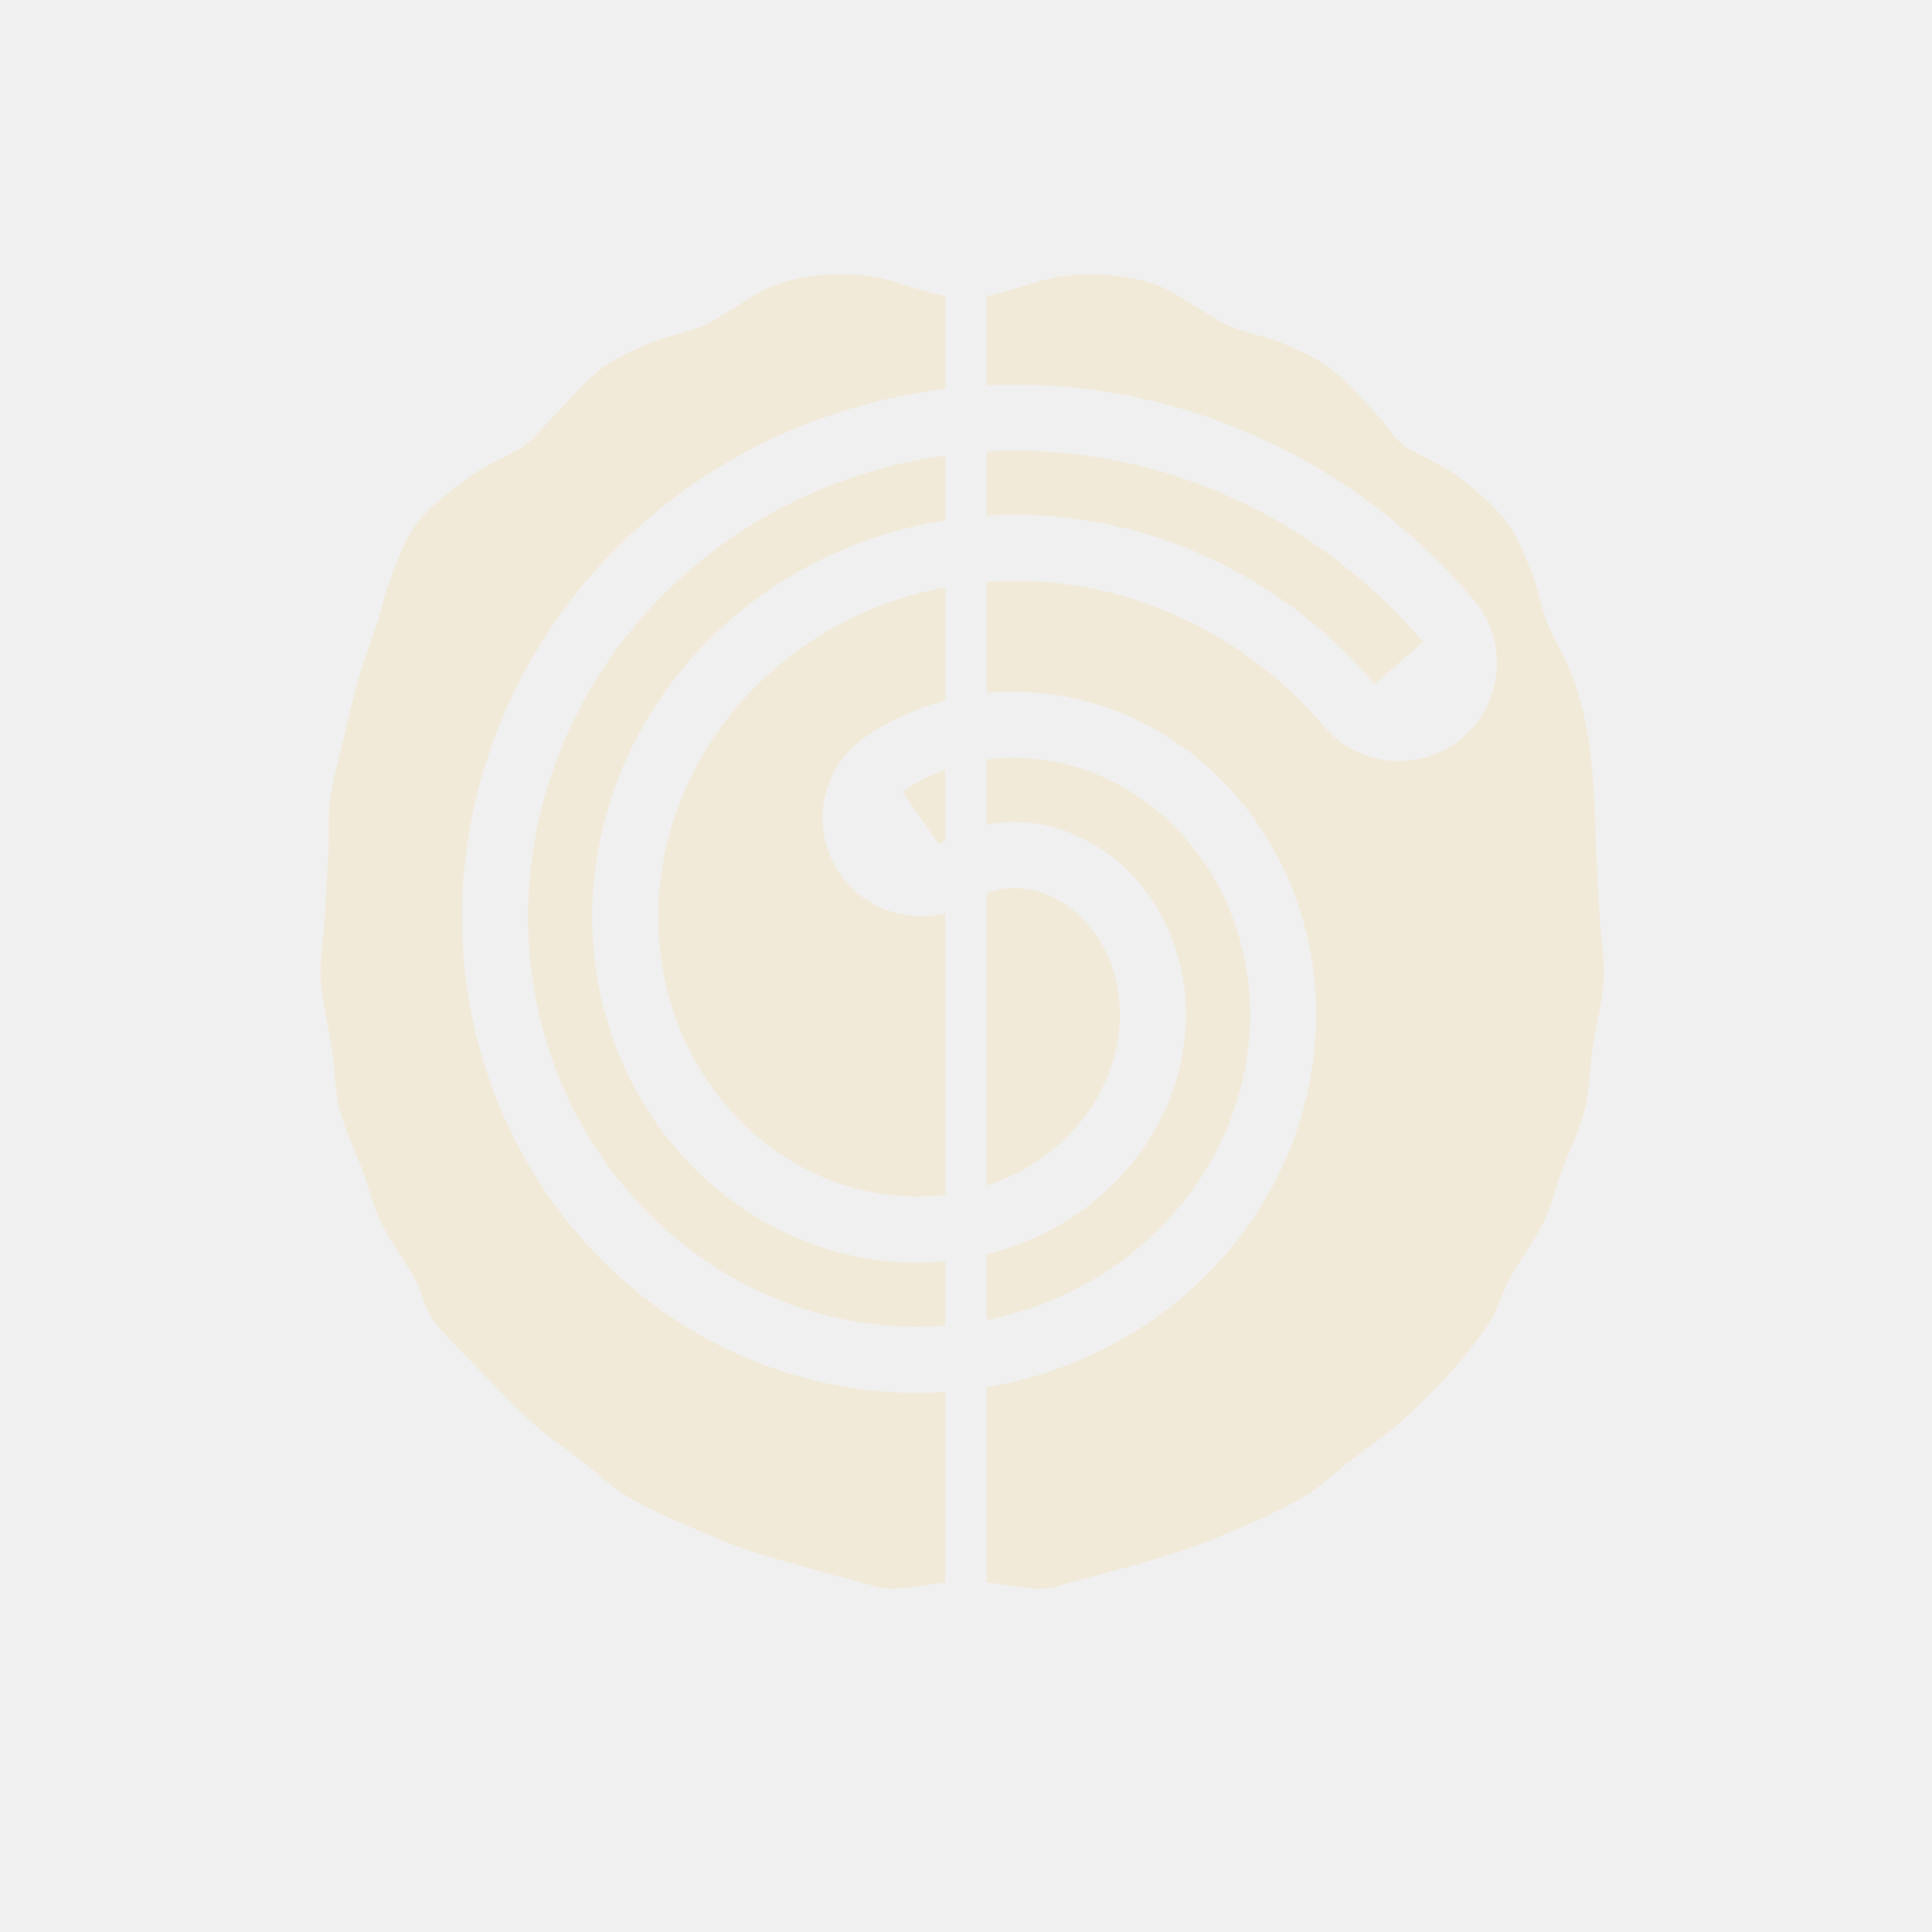
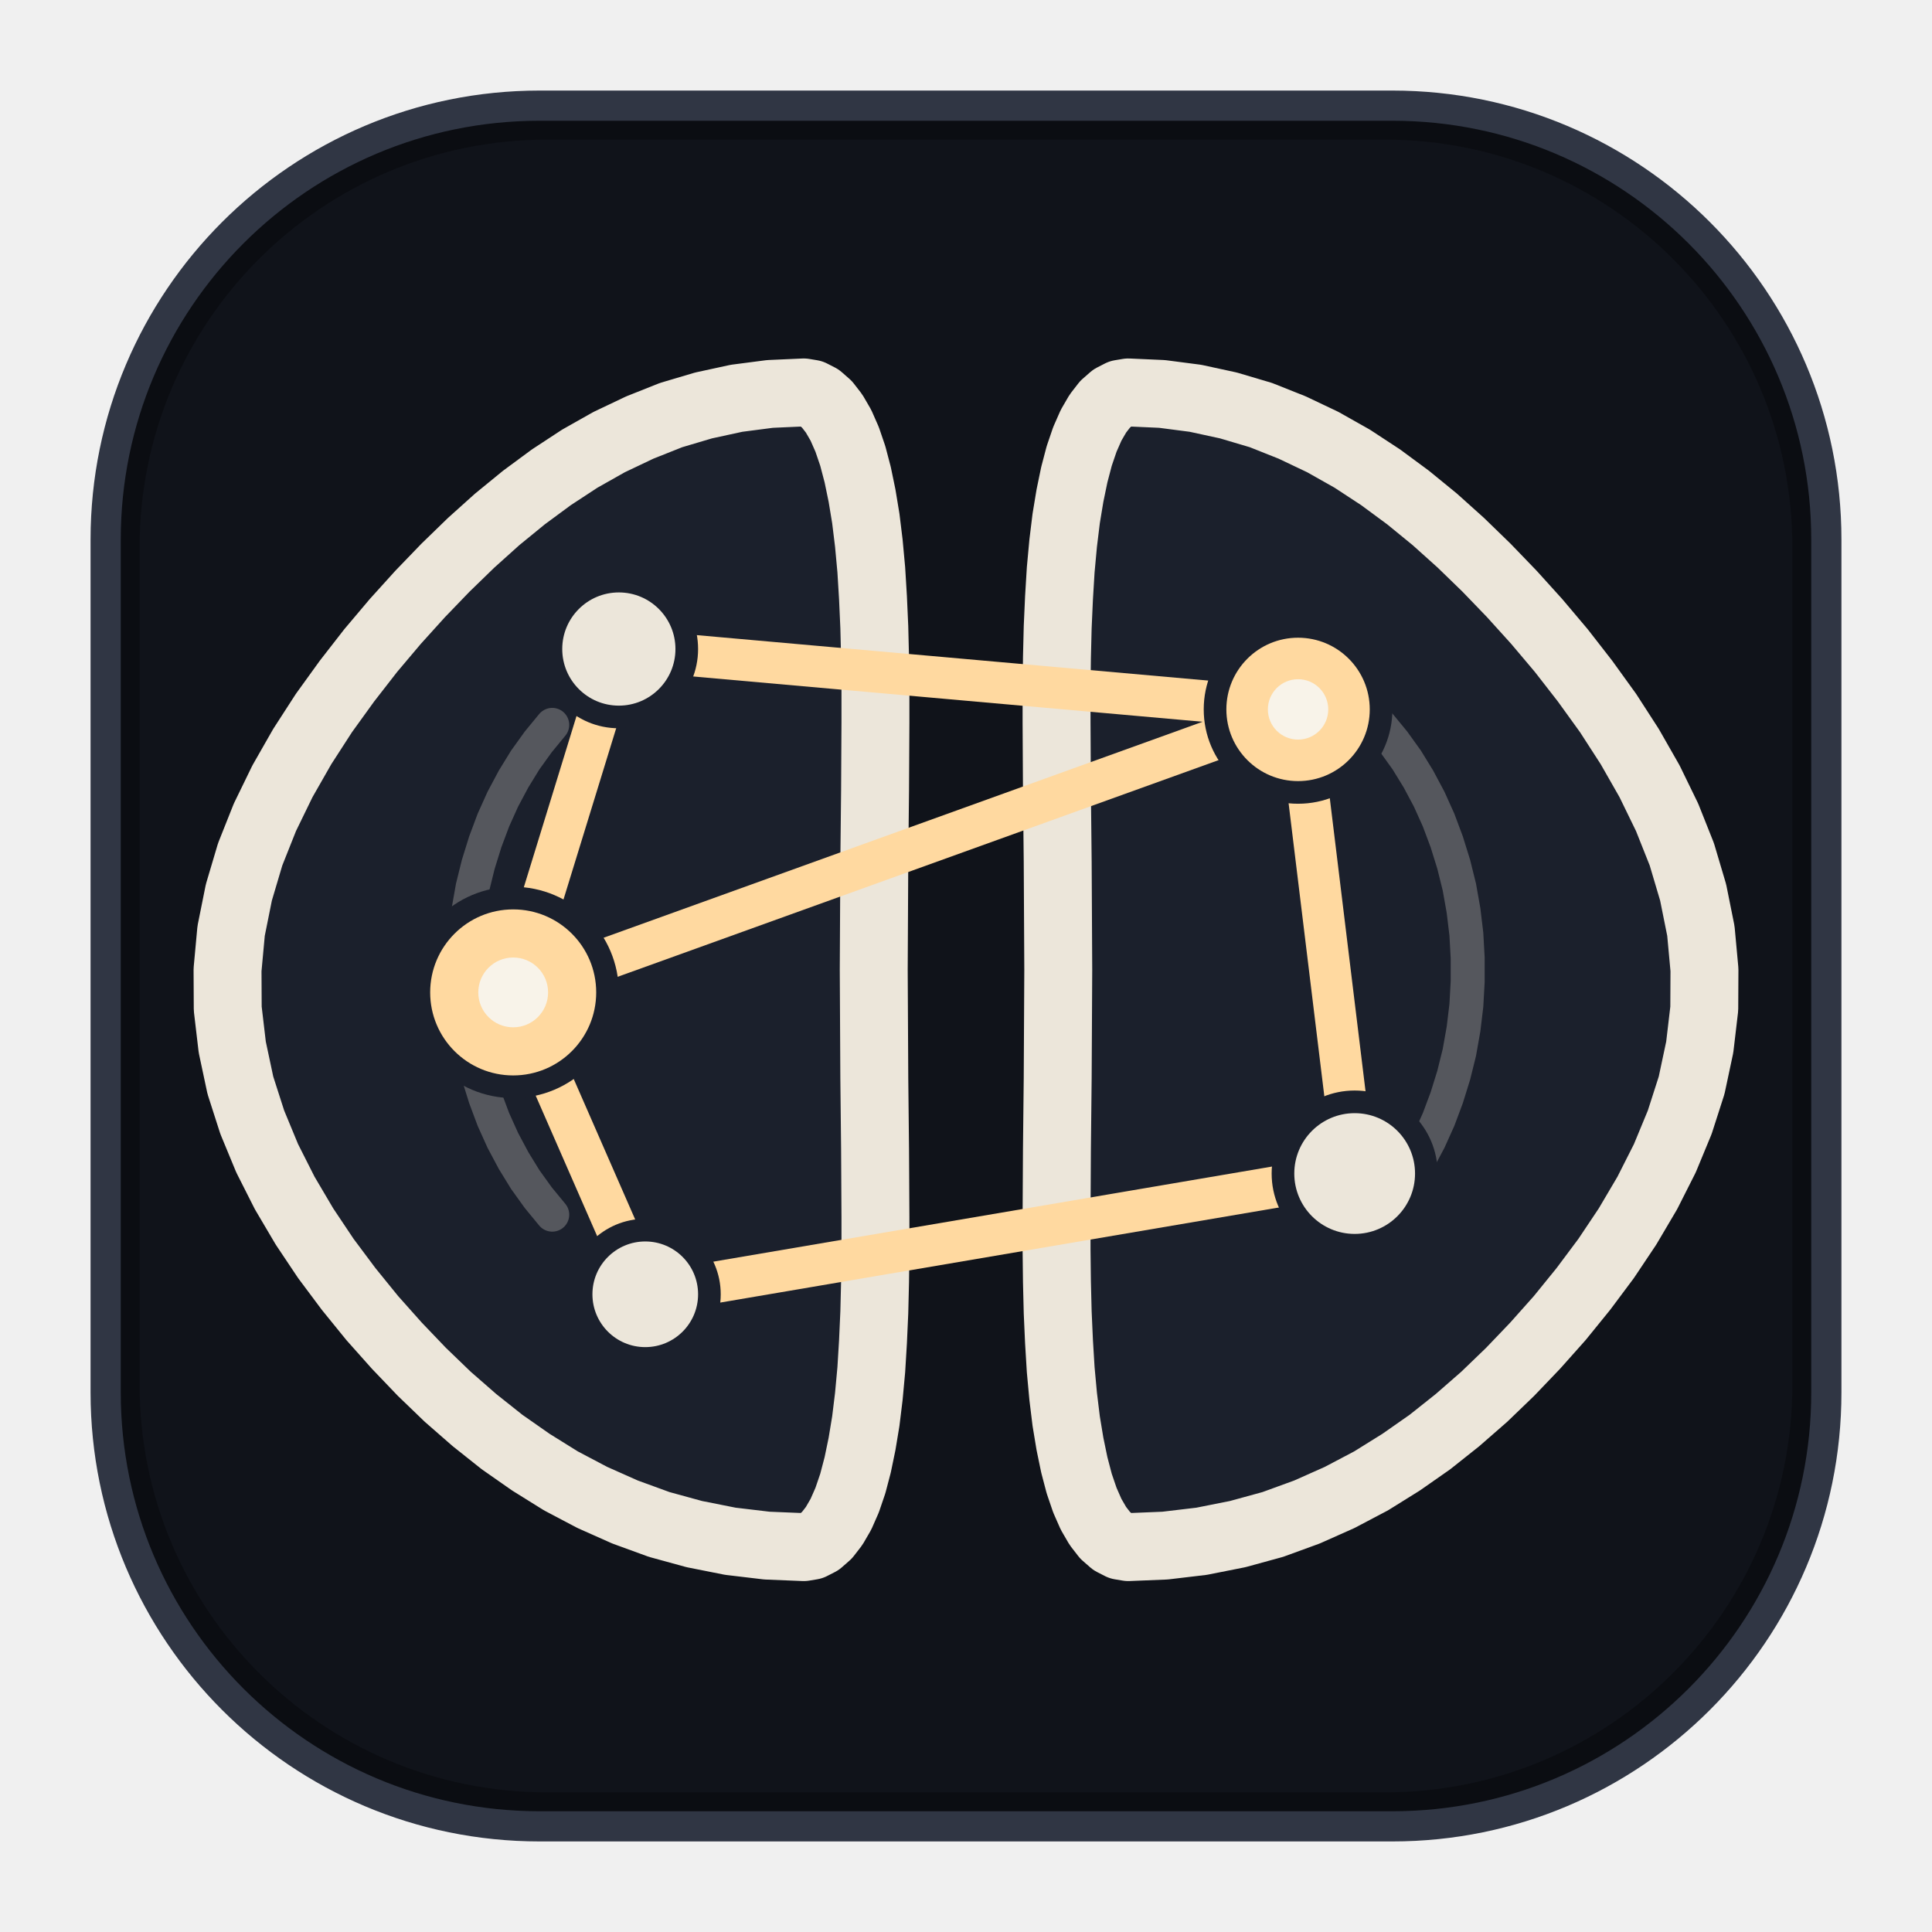
<svg xmlns="http://www.w3.org/2000/svg" viewBox="0 0 1024 1024" role="img" aria-label="Cortex">
-   <defs>
-     <mask id="cortex-trail">
-       <rect width="1024" height="1024" fill="#fff" />
-       <path d="M 512.0 158.0 C 530.0 158.0 549.7 147.3 566.0 146.0 C 582.3 144.7 596.0 145.7 610.0 150.0 C 624.0 154.3 638.3 166.7 650.0 172.0 C 661.7 177.3 670.7 178.0 680.0 182.0 C 689.3 186.0 697.7 189.7 706.0 196.0 C 714.3 202.3 723.7 213.3 730.0 220.0 C 736.3 226.7 737.0 230.7 744.0 236.0 C 751.0 241.3 763.0 245.3 772.0 252.0 C 781.0 258.7 791.3 267.3 798.0 276.0 C 804.7 284.7 808.3 295.0 812.0 304.0 C 815.7 313.0 816.3 320.7 820.0 330.0 C 823.7 339.3 830.3 349.7 834.0 360.0 C 837.7 370.3 840.2 381.3 842.0 392.0 C 843.8 402.7 844.3 414.0 845.0 424.0 C 845.7 434.0 845.5 441.3 846.0 452.0 C 846.5 462.7 847.3 476.7 848.0 488.0 C 848.7 499.3 850.7 508.7 850.0 520.0 C 849.3 531.3 845.7 544.7 844.0 556.0 C 842.3 567.3 842.7 577.3 840.0 588.0 C 837.3 598.7 831.7 610.0 828.0 620.0 C 824.3 630.0 822.7 638.3 818.0 648.0 C 813.3 657.7 804.7 669.3 800.0 678.0 C 795.3 686.7 795.0 692.0 790.0 700.0 C 785.0 708.0 778.0 717.0 770.0 726.0 C 762.0 735.0 751.0 746.0 742.0 754.0 C 733.0 762.0 724.7 767.3 716.0 774.0 C 707.3 780.7 700.7 787.7 690.0 794.0 C 679.3 800.3 663.7 807.0 652.0 812.0 C 640.3 817.0 633.7 819.7 620.0 824.0 C 606.3 828.3 581.7 835.0 570.0 838.0 C 558.3 841.0 559.7 842.0 550.0 842.0 C 540.3 842.0 524.7 838.0 512.0 838.0 C 499.3 838.0 483.7 842.0 474.0 842.0 C 464.3 842.0 465.7 841.0 454.0 838.0 C 442.3 835.0 417.7 828.3 404.0 824.0 C 390.3 819.7 383.7 817.0 372.0 812.0 C 360.3 807.0 344.7 800.3 334.0 794.0 C 323.3 787.7 316.7 780.7 308.0 774.0 C 299.3 767.3 291.0 762.0 282.0 754.0 C 273.0 746.0 262.7 735.0 254.0 726.0 C 245.3 717.0 235.7 708.0 230.0 700.0 C 224.3 692.0 224.7 686.7 220.0 678.0 C 215.3 669.3 206.7 657.7 202.0 648.0 C 197.3 638.3 195.7 630.0 192.0 620.0 C 188.3 610.0 182.7 598.7 180.0 588.0 C 177.3 577.3 177.7 567.3 176.0 556.0 C 174.3 544.7 170.7 531.3 170.0 520.0 C 169.3 508.7 171.3 499.3 172.0 488.0 C 172.7 476.7 173.5 462.7 174.0 452.0 C 174.5 441.3 173.7 434.0 175.0 424.0 C 176.3 414.0 179.5 402.7 182.0 392.0 C 184.5 381.3 187.0 370.3 190.0 360.0 C 193.0 349.7 197.0 339.3 200.0 330.0 C 203.0 320.7 204.3 313.0 208.0 304.0 C 211.7 295.0 215.0 284.7 222.0 276.0 C 229.0 267.3 240.7 258.7 250.0 252.0 C 259.3 245.3 270.7 241.3 278.0 236.0 C 285.3 230.7 287.3 226.7 294.0 220.0 C 300.7 213.3 309.7 202.3 318.0 196.0 C 326.3 189.7 334.7 186.0 344.0 182.0 C 353.3 178.0 362.3 177.3 374.0 172.0 C 385.7 166.7 400.0 154.3 414.0 150.0 C 428.0 145.7 441.7 144.7 458.0 146.0 C 474.3 147.3 494.0 158.0 512.0 158.0 Z" fill="#fff" />
-       <path d="M 488.0 433.6 L 489.3 432.7 L 490.6 431.9 L 491.9 431.0 L 493.3 430.2 L 494.7 429.4 L 496.1 428.7 L 497.5 427.9 L 498.9 427.2 L 500.4 426.5 L 501.9 425.9 L 503.4 425.2 L 504.9 424.6 L 506.4 424.0 L 508.0 423.5 L 509.6 423.0 L 511.2 422.5 L 512.8 422.0 L 514.4 421.5 L 516.0 421.1 L 517.7 420.7 L 519.4 420.4 L 521.1 420.1 L 522.8 419.8 L 524.5 419.5 L 526.2 419.3 L 528.0 419.1 L 529.7 418.9 L 531.5 418.8 L 533.2 418.7 L 535.0 418.7 L 536.8 418.6 L 538.6 418.6 L 540.4 418.7 L 542.2 418.8 L 544.1 418.9 L 545.9 419.0 L 547.7 419.2 L 549.6 419.4 L 551.4 419.7 L 553.3 420.0 L 555.1 420.3 L 556.9 420.7 L 558.8 421.1 L 560.6 421.5 L 562.5 422.0 L 564.3 422.5 L 566.2 423.0 L 568.0 423.6 L 569.9 424.3 L 571.7 424.9 L 573.5 425.6 L 575.3 426.4 L 577.1 427.1 L 579.0 428.0 L 580.8 428.8 L 582.5 429.7 L 584.3 430.6 L 586.1 431.6 L 587.8 432.6 L 589.6 433.6 L 591.3 434.7 L 593.0 435.8 L 594.7 437.0 L 596.4 438.2 L 598.1 439.4 L 599.8 440.6 L 601.4 441.9 L 603.0 443.3 L 604.6 444.6 L 606.2 446.0 L 607.8 447.5 L 609.3 449.0 L 610.8 450.5 L 612.3 452.0 L 613.8 453.6 L 615.2 455.2 L 616.6 456.8 L 618.0 458.5 L 619.4 460.2 L 620.7 461.9 L 622.1 463.7 L 623.3 465.5 L 624.6 467.4 L 625.8 469.2 L 627.0 471.1 L 628.2 473.0 L 629.3 475.0 L 630.4 477.0 L 631.5 479.0 L 632.5 481.0 L 633.5 483.1 L 634.5 485.1 L 635.4 487.2 L 636.3 489.4 L 637.1 491.5 L 637.9 493.7 L 638.7 495.9 L 639.5 498.2 L 640.1 500.4 L 640.8 502.7 L 641.4 505.0 L 642.0 507.3 L 642.5 509.6 L 643.0 511.9 L 643.5 514.3 L 643.9 516.7 L 644.3 519.1 L 644.6 521.5 L 644.9 523.9 L 645.1 526.3 L 645.3 528.8 L 645.4 531.2 L 645.5 533.7 L 645.6 536.2 L 645.6 538.7 L 645.5 541.2 L 645.5 543.7 L 645.3 546.2 L 645.1 548.7 L 644.9 551.2 L 644.6 553.7 L 644.3 556.2 L 643.9 558.8 L 643.5 561.3 L 643.1 563.8 L 642.5 566.3 L 642.0 568.9 L 641.4 571.4 L 640.7 573.9 L 640.0 576.4 L 639.2 578.9 L 638.4 581.4 L 637.6 583.9 L 636.7 586.4 L 635.7 588.9 L 634.7 591.3 L 633.6 593.8 L 632.5 596.2 L 631.4 598.7 L 630.2 601.1 L 629.0 603.5 L 627.7 605.8 L 626.3 608.2 L 624.9 610.6 L 623.5 612.9 L 622.0 615.2 L 620.5 617.5 L 618.9 619.7 L 617.3 622.0 L 615.6 624.2 L 613.9 626.4 L 612.1 628.6 L 610.3 630.7 L 608.5 632.8 L 606.6 634.9 L 604.6 637.0 L 602.6 639.0 L 600.6 641.0 L 598.5 642.9 L 596.4 644.9 L 594.3 646.8 L 592.1 648.6 L 589.8 650.5 L 587.6 652.3 L 585.3 654.0 L 582.9 655.7 L 580.5 657.4 L 578.1 659.0 L 575.6 660.6 L 573.1 662.2 L 570.6 663.7 L 568.0 665.2 L 565.4 666.6 L 562.8 668.0 L 560.1 669.3 L 557.4 670.6 L 554.7 671.8 L 551.9 673.0 L 549.1 674.2 L 546.3 675.3 L 543.4 676.3 L 540.6 677.4 L 537.7 678.3 L 534.7 679.2 L 531.8 680.1 L 528.8 680.9 L 525.8 681.6 L 522.8 682.3 L 519.8 682.9 L 516.7 683.5 L 513.6 684.0 L 510.5 684.5 L 507.4 684.9 L 504.3 685.3 L 501.2 685.6 L 498.0 685.8 L 494.8 686.0 L 491.7 686.2 L 488.5 686.2 L 485.3 686.3 L 482.1 686.2 L 478.9 686.1 L 475.7 685.9 L 472.4 685.7 L 469.2 685.4 L 466.0 685.1 L 462.8 684.7 L 459.5 684.2 L 456.3 683.7 L 453.1 683.1 L 449.8 682.5 L 446.6 681.8 L 443.4 681.0 L 440.2 680.2 L 437.0 679.3 L 433.8 678.4 L 430.6 677.4 L 427.5 676.3 L 424.3 675.2 L 421.2 674.0 L 418.0 672.7 L 414.9 671.4 L 411.8 670.0 L 408.7 668.6 L 405.7 667.1 L 402.6 665.6 L 399.6 664.0 L 396.6 662.3 L 393.6 660.6 L 390.7 658.8 L 387.8 656.9 L 384.9 655.0 L 382.0 653.1 L 379.2 651.1 L 376.4 649.0 L 373.6 646.9 L 370.8 644.7 L 368.1 642.4 L 365.5 640.2 L 362.8 637.8 L 360.2 635.4 L 357.7 633.0 L 355.1 630.4 L 352.7 627.9 L 350.2 625.3 L 347.8 622.6 L 345.5 619.9 L 343.2 617.2 L 340.9 614.4 L 338.7 611.5 L 336.5 608.6 L 334.4 605.7 L 332.3 602.7 L 330.3 599.6 L 328.3 596.5 L 326.4 593.4 L 324.5 590.3 L 322.7 587.1 L 321.0 583.8 L 319.2 580.5 L 317.6 577.2 L 316.0 573.8 L 314.5 570.5 L 313.0 567.0 L 311.6 563.6 L 310.2 560.1 L 309.0 556.5 L 307.7 553.0 L 306.6 549.4 L 305.5 545.8 L 304.4 542.1 L 303.4 538.5 L 302.5 534.8 L 301.7 531.0 L 300.9 527.3 L 300.2 523.5 L 299.6 519.7 L 299.0 515.9 L 298.5 512.1 L 298.0 508.3 L 297.7 504.4 L 297.4 500.5 L 297.1 496.7 L 297.0 492.8 L 296.9 488.8 L 296.9 484.9 L 296.9 481.0 L 297.0 477.1 L 297.2 473.1 L 297.5 469.2 L 297.9 465.3 L 298.3 461.3 L 298.8 457.4 L 299.3 453.4 L 300.0 449.5 L 300.7 445.5 L 301.4 441.6 L 302.3 437.7 L 303.2 433.8 L 304.2 429.9 L 305.3 426.0 L 306.4 422.1 L 307.7 418.2 L 309.0 414.3 L 310.3 410.5 L 311.8 406.7 L 313.3 402.9 L 314.8 399.1 L 316.5 395.3 L 318.2 391.6 L 320.0 387.9 L 321.9 384.2 L 323.8 380.5 L 325.8 376.9 L 327.9 373.3 L 330.1 369.7 L 332.3 366.2 L 334.6 362.7 L 336.9 359.2 L 339.3 355.8 L 341.8 352.4 L 344.4 349.0 L 347.0 345.7 L 349.7 342.4 L 352.4 339.2 L 355.3 336.0 L 358.1 332.8 L 361.1 329.7 L 364.1 326.7 L 367.1 323.7 L 370.3 320.8 L 373.4 317.9 L 376.7 315.0 L 380.0 312.2 L 383.3 309.5 L 386.7 306.8 L 390.2 304.2 L 393.7 301.6 L 397.3 299.1 L 400.9 296.7 L 404.6 294.3 L 408.3 292.0 L 412.1 289.7 L 415.9 287.5 L 419.8 285.4 L 423.7 283.3 L 427.7 281.4 L 431.7 279.4 L 435.7 277.6 L 439.8 275.8 L 443.9 274.1 L 448.1 272.4 L 452.3 270.9 L 456.5 269.4 L 460.8 268.0 L 465.1 266.6 L 469.4 265.4 L 473.8 264.2 L 478.2 263.0 L 482.6 262.0 L 487.0 261.1 L 491.5 260.2 L 496.0 259.4 L 500.5 258.7 L 505.0 258.0 L 509.6 257.5 L 514.2 257.0 L 518.8 256.6 L 523.4 256.3 L 528.0 256.1 L 532.6 255.9 L 537.2 255.9 L 541.9 255.9 L 546.5 256.0 L 551.2 256.2 L 555.9 256.5 L 560.5 256.8 L 565.2 257.3 L 569.9 257.8 L 574.5 258.5 L 579.2 259.2 L 583.9 260.0 L 588.5 260.8 L 593.2 261.8 L 597.8 262.9 L 602.4 264.0 L 607.0 265.2 L 611.6 266.5 L 616.2 267.9 L 620.7 269.4 L 625.3 271.0 L 629.8 272.6 L 634.3 274.3 L 638.8 276.2 L 643.2 278.1 L 647.6 280.1 L 652.0 282.1 L 656.4 284.3 L 660.7 286.5 L 665.0 288.8 L 669.2 291.2 L 673.4 293.7 L 677.6 296.3 L 681.8 298.9 L 685.9 301.6 L 689.9 304.4 L 693.9 307.3 L 697.9 310.2 L 701.8 313.3 L 705.7 316.4 L 709.5 319.6 L 713.3 322.8 L 717.0 326.1 L 720.6 329.5 L 724.2 333.0 L 727.8 336.5 L 731.3 340.2 L 734.7 343.8 L 738.1 347.6 L 741.4 351.4" fill="none" stroke="#000" stroke-width="104" stroke-linecap="round" />
-       <path d="M 488.0 433.6 L 489.3 432.7 L 490.6 431.9 L 491.9 431.0 L 493.3 430.2 L 494.7 429.4 L 496.1 428.7 L 497.5 427.9 L 498.9 427.2 L 500.4 426.5 L 501.9 425.9 L 503.4 425.2 L 504.9 424.6 L 506.4 424.0 L 508.0 423.5 L 509.6 423.0 L 511.2 422.5 L 512.8 422.0 L 514.4 421.5 L 516.0 421.1 L 517.7 420.7 L 519.4 420.4 L 521.1 420.1 L 522.8 419.8 L 524.5 419.5 L 526.2 419.3 L 528.0 419.1 L 529.7 418.9 L 531.5 418.8 L 533.2 418.7 L 535.0 418.7 L 536.8 418.6 L 538.6 418.6 L 540.4 418.7 L 542.2 418.8 L 544.1 418.9 L 545.9 419.0 L 547.7 419.2 L 549.6 419.4 L 551.4 419.7 L 553.3 420.0 L 555.1 420.3 L 556.9 420.7 L 558.8 421.1 L 560.6 421.5 L 562.5 422.0 L 564.3 422.5 L 566.2 423.0 L 568.0 423.6 L 569.9 424.3 L 571.7 424.9 L 573.5 425.6 L 575.3 426.4 L 577.1 427.1 L 579.0 428.0 L 580.8 428.8 L 582.5 429.7 L 584.3 430.6 L 586.1 431.6 L 587.8 432.6 L 589.6 433.6 L 591.3 434.7 L 593.0 435.8 L 594.7 437.0 L 596.4 438.2 L 598.1 439.4 L 599.8 440.6 L 601.4 441.9 L 603.0 443.3 L 604.6 444.6 L 606.2 446.0 L 607.8 447.5 L 609.3 449.0 L 610.8 450.5 L 612.3 452.0 L 613.8 453.6 L 615.2 455.2 L 616.6 456.8 L 618.0 458.5 L 619.4 460.2 L 620.7 461.9 L 622.1 463.7 L 623.3 465.5 L 624.6 467.4 L 625.8 469.2 L 627.0 471.1 L 628.2 473.0 L 629.3 475.0 L 630.4 477.0 L 631.5 479.0 L 632.5 481.0 L 633.5 483.1 L 634.5 485.1 L 635.4 487.2 L 636.3 489.4 L 637.1 491.5 L 637.9 493.7 L 638.7 495.9 L 639.5 498.2 L 640.1 500.4 L 640.8 502.7 L 641.4 505.0 L 642.0 507.3 L 642.5 509.6 L 643.0 511.9 L 643.5 514.3 L 643.9 516.7 L 644.3 519.1 L 644.6 521.5 L 644.9 523.9 L 645.1 526.3 L 645.3 528.8 L 645.4 531.2 L 645.5 533.7 L 645.6 536.2 L 645.6 538.7 L 645.5 541.2 L 645.5 543.7 L 645.3 546.2 L 645.1 548.7 L 644.9 551.2 L 644.6 553.7 L 644.3 556.2 L 643.9 558.8 L 643.5 561.3 L 643.1 563.8 L 642.5 566.3 L 642.0 568.9 L 641.4 571.4 L 640.7 573.9 L 640.0 576.4 L 639.2 578.9 L 638.4 581.4 L 637.6 583.9 L 636.7 586.4 L 635.7 588.9 L 634.7 591.3 L 633.6 593.8 L 632.5 596.2 L 631.4 598.7 L 630.2 601.1 L 629.0 603.5 L 627.7 605.8 L 626.3 608.2 L 624.9 610.6 L 623.5 612.9 L 622.0 615.2 L 620.5 617.5 L 618.9 619.7 L 617.3 622.0 L 615.6 624.2 L 613.9 626.4 L 612.1 628.6 L 610.3 630.7 L 608.5 632.8 L 606.6 634.9 L 604.6 637.0 L 602.6 639.0 L 600.6 641.0 L 598.5 642.9 L 596.4 644.9 L 594.3 646.8 L 592.1 648.6 L 589.8 650.5 L 587.6 652.3 L 585.3 654.0 L 582.9 655.7 L 580.5 657.4 L 578.1 659.0 L 575.6 660.6 L 573.1 662.2 L 570.6 663.7 L 568.0 665.2 L 565.4 666.6 L 562.8 668.0 L 560.1 669.3 L 557.4 670.6 L 554.7 671.8 L 551.9 673.0 L 549.1 674.2 L 546.3 675.3 L 543.4 676.3 L 540.6 677.4 L 537.7 678.3 L 534.7 679.2 L 531.8 680.1 L 528.8 680.9 L 525.8 681.6 L 522.8 682.3 L 519.8 682.9 L 516.7 683.5 L 513.6 684.0 L 510.5 684.5 L 507.4 684.9 L 504.3 685.3 L 501.2 685.6 L 498.0 685.8 L 494.8 686.0 L 491.7 686.2 L 488.5 686.2 L 485.3 686.3 L 482.1 686.2 L 478.9 686.1 L 475.7 685.9 L 472.4 685.7 L 469.2 685.4 L 466.0 685.1 L 462.8 684.7 L 459.5 684.2 L 456.3 683.7 L 453.1 683.1 L 449.8 682.5 L 446.6 681.8 L 443.4 681.0 L 440.2 680.2 L 437.0 679.3 L 433.8 678.4 L 430.6 677.4 L 427.5 676.3 L 424.3 675.2 L 421.2 674.0 L 418.0 672.7 L 414.9 671.4 L 411.8 670.0 L 408.7 668.6 L 405.7 667.1 L 402.6 665.6 L 399.6 664.0 L 396.6 662.3 L 393.6 660.6 L 390.7 658.8 L 387.8 656.9 L 384.9 655.0 L 382.0 653.1 L 379.2 651.1 L 376.4 649.0 L 373.6 646.9 L 370.8 644.7 L 368.1 642.4 L 365.5 640.2 L 362.8 637.8 L 360.2 635.4 L 357.7 633.0 L 355.1 630.4 L 352.7 627.9 L 350.2 625.3 L 347.8 622.6 L 345.5 619.9 L 343.2 617.2 L 340.9 614.4 L 338.7 611.5 L 336.5 608.6 L 334.4 605.7 L 332.3 602.7 L 330.3 599.6 L 328.3 596.5 L 326.4 593.4 L 324.5 590.3 L 322.7 587.1 L 321.0 583.8 L 319.2 580.5 L 317.6 577.2 L 316.0 573.8 L 314.5 570.5 L 313.0 567.0 L 311.6 563.6 L 310.2 560.1 L 309.0 556.5 L 307.7 553.0 L 306.6 549.4 L 305.5 545.8 L 304.4 542.1 L 303.4 538.5 L 302.5 534.8 L 301.7 531.0 L 300.9 527.3 L 300.2 523.5 L 299.6 519.7 L 299.0 515.9 L 298.5 512.1 L 298.0 508.3 L 297.7 504.4 L 297.4 500.5 L 297.1 496.7 L 297.0 492.8 L 296.9 488.8 L 296.9 484.9 L 296.9 481.0 L 297.0 477.1 L 297.2 473.1 L 297.5 469.2 L 297.9 465.3 L 298.3 461.3 L 298.8 457.4 L 299.3 453.4 L 300.0 449.5 L 300.7 445.5 L 301.4 441.6 L 302.3 437.7 L 303.2 433.8 L 304.2 429.9 L 305.3 426.0 L 306.4 422.1 L 307.7 418.2 L 309.0 414.3 L 310.3 410.5 L 311.8 406.7 L 313.3 402.9 L 314.8 399.1 L 316.5 395.3 L 318.2 391.6 L 320.0 387.9 L 321.9 384.2 L 323.8 380.5 L 325.8 376.9 L 327.9 373.3 L 330.1 369.7 L 332.3 366.2 L 334.6 362.7 L 336.9 359.2 L 339.3 355.8 L 341.8 352.4 L 344.4 349.0 L 347.0 345.7 L 349.7 342.4 L 352.4 339.2 L 355.3 336.0 L 358.1 332.8 L 361.1 329.7 L 364.1 326.7 L 367.1 323.7 L 370.3 320.8 L 373.4 317.9 L 376.7 315.0 L 380.0 312.2 L 383.3 309.5 L 386.7 306.8 L 390.2 304.2 L 393.7 301.6 L 397.3 299.1 L 400.9 296.7 L 404.6 294.3 L 408.3 292.0 L 412.1 289.7 L 415.9 287.5 L 419.8 285.4 L 423.7 283.3 L 427.7 281.4 L 431.7 279.4 L 435.7 277.6 L 439.8 275.8 L 443.9 274.1 L 448.1 272.4 L 452.3 270.9 L 456.5 269.4 L 460.8 268.0 L 465.1 266.6 L 469.4 265.4 L 473.8 264.2 L 478.2 263.0 L 482.6 262.0 L 487.0 261.1 L 491.5 260.2 L 496.0 259.4 L 500.5 258.7 L 505.0 258.0 L 509.6 257.5 L 514.2 257.0 L 518.8 256.6 L 523.4 256.3 L 528.0 256.1 L 532.6 255.9 L 537.2 255.9 L 541.9 255.9 L 546.5 256.0 L 551.2 256.2 L 555.9 256.5 L 560.5 256.8 L 565.2 257.3 L 569.9 257.8 L 574.5 258.5 L 579.2 259.2 L 583.9 260.0 L 588.5 260.8 L 593.2 261.8 L 597.8 262.9 L 602.4 264.0 L 607.0 265.2 L 611.6 266.5 L 616.2 267.9 L 620.7 269.4 L 625.3 271.0 L 629.8 272.6 L 634.3 274.3 L 638.8 276.2 L 643.2 278.1 L 647.6 280.1 L 652.0 282.1 L 656.4 284.3 L 660.7 286.5 L 665.0 288.8 L 669.2 291.2 L 673.4 293.7 L 677.6 296.3 L 681.8 298.9 L 685.9 301.6 L 689.9 304.4 L 693.9 307.3 L 697.9 310.2 L 701.8 313.3 L 705.7 316.4 L 709.5 319.6 L 713.3 322.8 L 717.0 326.1 L 720.6 329.5 L 724.2 333.0 L 727.8 336.5 L 731.3 340.2 L 734.7 343.8 L 738.1 347.6 L 741.4 351.4" fill="none" stroke="#fff" stroke-width="34" />
-       <line x1="512" y1="116" x2="512" y2="914" stroke="#000" stroke-width="22" />
-     </mask>
-   </defs>
-   <path d="M 512.0 158.0 C 530.0 158.0 549.7 147.3 566.0 146.0 C 582.3 144.7 596.0 145.7 610.0 150.0 C 624.0 154.3 638.3 166.7 650.0 172.0 C 661.7 177.3 670.7 178.0 680.0 182.0 C 689.3 186.0 697.7 189.7 706.0 196.0 C 714.3 202.3 723.7 213.3 730.0 220.0 C 736.3 226.7 737.0 230.7 744.0 236.0 C 751.0 241.3 763.0 245.3 772.0 252.0 C 781.0 258.7 791.3 267.3 798.0 276.0 C 804.7 284.7 808.3 295.0 812.0 304.0 C 815.7 313.0 816.3 320.7 820.0 330.0 C 823.7 339.3 830.3 349.7 834.0 360.0 C 837.7 370.3 840.2 381.3 842.0 392.0 C 843.8 402.7 844.3 414.0 845.0 424.0 C 845.7 434.0 845.5 441.3 846.0 452.0 C 846.5 462.7 847.3 476.7 848.0 488.0 C 848.7 499.3 850.7 508.7 850.0 520.0 C 849.3 531.3 845.7 544.7 844.0 556.0 C 842.3 567.3 842.7 577.3 840.0 588.0 C 837.3 598.7 831.7 610.0 828.0 620.0 C 824.3 630.0 822.7 638.3 818.0 648.0 C 813.3 657.7 804.7 669.3 800.0 678.0 C 795.3 686.7 795.0 692.0 790.0 700.0 C 785.0 708.0 778.0 717.0 770.0 726.0 C 762.0 735.0 751.0 746.0 742.0 754.0 C 733.0 762.0 724.7 767.3 716.0 774.0 C 707.3 780.7 700.7 787.7 690.0 794.0 C 679.3 800.3 663.7 807.0 652.0 812.0 C 640.3 817.0 633.7 819.7 620.0 824.0 C 606.3 828.3 581.7 835.0 570.0 838.0 C 558.3 841.0 559.7 842.0 550.0 842.0 C 540.3 842.0 524.7 838.0 512.0 838.0 C 499.3 838.0 483.7 842.0 474.0 842.0 C 464.3 842.0 465.7 841.0 454.0 838.0 C 442.3 835.0 417.7 828.3 404.0 824.0 C 390.3 819.7 383.7 817.0 372.0 812.0 C 360.3 807.0 344.7 800.3 334.0 794.0 C 323.3 787.7 316.7 780.7 308.0 774.0 C 299.3 767.3 291.0 762.0 282.0 754.0 C 273.0 746.0 262.7 735.0 254.0 726.0 C 245.3 717.0 235.7 708.0 230.0 700.0 C 224.3 692.0 224.7 686.7 220.0 678.0 C 215.3 669.3 206.7 657.7 202.0 648.0 C 197.3 638.3 195.7 630.0 192.0 620.0 C 188.3 610.0 182.7 598.7 180.0 588.0 C 177.3 577.3 177.7 567.3 176.0 556.0 C 174.3 544.7 170.7 531.3 170.0 520.0 C 169.3 508.7 171.3 499.3 172.0 488.0 C 172.7 476.7 173.5 462.7 174.0 452.0 C 174.5 441.3 173.7 434.0 175.0 424.0 C 176.3 414.0 179.5 402.7 182.0 392.0 C 184.5 381.3 187.0 370.3 190.0 360.0 C 193.0 349.7 197.0 339.3 200.0 330.0 C 203.0 320.7 204.3 313.0 208.0 304.0 C 211.7 295.0 215.0 284.7 222.0 276.0 C 229.0 267.3 240.7 258.7 250.0 252.0 C 259.3 245.3 270.7 241.3 278.0 236.0 C 285.3 230.7 287.3 226.7 294.0 220.0 C 300.7 213.3 309.7 202.3 318.0 196.0 C 326.3 189.7 334.7 186.0 344.0 182.0 C 353.3 178.0 362.3 177.3 374.0 172.0 C 385.7 166.7 400.0 154.3 414.0 150.0 C 428.0 145.7 441.7 144.7 458.0 146.0 C 474.3 147.3 494.0 158.0 512.0 158.0 Z" fill="#f2ead9" mask="url(#cortex-trail)" />
+   <rect x="56" y="56" width="912" height="912" rx="230" fill="#0b0d12" stroke="#303644" stroke-width="16" />
+   <rect x="74" y="74" width="876" height="876" rx="216" fill="#10131a" />
+   <path d="M 120.6 514.0 L 120.7 534.6 L 123.1 555.0 L 127.4 575.2 L 133.7 594.8 L 141.6 613.9 L 150.9 632.3 L 161.4 650.1 L 172.7 667.0 L 184.8 683.2 L 197.3 698.6 L 210.3 713.2 L 223.6 727.1 L 237.3 740.3 L 251.5 752.7 L 266.1 764.3 L 281.4 775.0 L 297.3 784.9 L 314.0 793.7 L 331.3 801.4 L 349.4 808.0 L 368.0 813.1 L 387.1 816.9 L 406.5 819.2 L 426.0 820.0 L 430.2 819.3 L 434.3 817.2 L 438.3 813.7 L 442.1 808.8 L 445.7 802.6 L 449.0 795.1 L 452.0 786.3 L 454.6 776.4 L 456.9 765.3 L 458.9 753.2 L 460.5 740.1 L 461.8 726.0 L 462.7 711.2 L 463.4 695.6 L 463.8 679.3 L 464.0 662.4 L 464.0 645.0 L 463.9 627.1 L 463.8 608.8 L 463.6 590.2 L 463.4 571.4 L 463.3 552.4 L 463.2 533.2 L 463.1 514.0 L 463.2 494.8 L 463.3 475.6 L 463.4 456.6 L 463.6 437.8 L 463.8 419.2 L 463.9 400.9 L 464.0 383.0 L 464.0 365.6 L 463.8 348.7 L 463.4 332.4 L 462.7 316.8 L 461.8 302.0 L 460.5 287.9 L 458.9 274.8 L 456.9 262.7 L 454.6 251.6 L 452.0 241.7 L 449.0 232.9 L 445.7 225.4 L 442.1 219.2 L 438.3 214.3 L 434.3 210.8 L 430.2 208.7 L 426.0 208.0 L 408.1 208.8 L 390.4 211.1 L 372.9 214.9 L 355.7 220.0 L 339.1 226.6 L 322.9 234.3 L 307.3 243.1 L 292.2 253.0 L 277.7 263.7 L 263.5 275.3 L 249.7 287.7 L 236.1 300.9 L 222.7 314.8 L 209.5 329.4 L 196.5 344.8 L 183.9 361.0 L 171.7 377.9 L 160.2 395.7 L 149.7 414.1 L 140.4 433.2 L 132.6 452.8 L 126.6 473.0 L 122.5 493.4 Z" fill="#1b202c" stroke="#ece6da" stroke-width="36" stroke-linejoin="round" />
+   <path d="M 903.4 514.0 L 903.3 534.6 L 900.9 555.0 L 896.6 575.2 L 890.3 594.8 L 882.4 613.9 L 873.1 632.3 L 862.6 650.1 L 851.3 667.0 L 839.2 683.2 L 826.7 698.6 L 813.7 713.2 L 800.4 727.1 L 786.7 740.3 L 772.5 752.7 L 757.9 764.3 L 742.6 775.0 L 726.7 784.9 L 710.0 793.7 L 692.7 801.4 L 674.6 808.0 L 656.0 813.1 L 636.9 816.9 L 617.5 819.2 L 598.0 820.0 L 593.8 819.3 L 589.7 817.2 L 585.7 813.7 L 581.9 808.8 L 578.3 802.6 L 575.0 795.1 L 572.0 786.3 L 569.4 776.4 L 567.1 765.3 L 565.1 753.2 L 563.5 740.1 L 562.2 726.0 L 561.3 711.2 L 560.6 695.6 L 560.2 679.3 L 560.0 662.4 L 560.0 645.0 L 560.1 627.1 L 560.2 608.8 L 560.4 590.2 L 560.6 571.4 L 560.7 552.4 L 560.8 533.2 L 560.9 514.0 L 560.8 494.8 L 560.7 475.6 L 560.6 456.6 L 560.4 437.8 L 560.2 419.2 L 560.1 400.9 L 560.0 383.0 L 560.0 365.6 L 560.2 348.7 L 560.6 332.4 L 561.3 316.8 L 562.2 302.0 L 563.5 287.9 L 565.1 274.8 L 567.1 262.7 L 569.4 251.6 L 572.0 241.7 L 575.0 232.9 L 578.3 225.4 L 581.9 219.2 L 585.7 214.3 L 589.7 210.8 L 593.8 208.7 L 598.0 208.0 L 615.9 208.8 L 633.6 211.1 L 651.1 214.9 L 668.3 220.0 L 684.9 226.6 L 701.1 234.3 L 716.7 243.1 L 731.8 253.0 L 746.3 263.7 L 760.5 275.3 L 774.3 287.7 L 787.9 300.9 L 801.3 314.8 L 814.5 329.4 L 827.5 344.8 L 840.1 361.0 L 852.3 377.9 L 863.8 395.7 L 874.3 414.1 L 883.6 433.2 L 891.4 452.8 L 897.4 473.0 L 901.5 493.4 Z" fill="#1b202c" stroke="#ece6da" stroke-width="36" stroke-linejoin="round" />
+   <path d="M 292.7 384.2 L 285.3 393.2 L 278.4 402.8 L 272.2 412.9 L 266.5 423.6 L 261.5 434.7 L 257.2 446.2 L 253.5 458.1 L 250.5 470.2 L 248.3 482.6 L 246.8 495.1 L 246.1 507.7 L 246.1 520.3 L 246.8 532.9 L 248.3 545.4 L 250.5 557.8 L 253.5 569.9 L 257.2 581.8 L 261.5 593.3 L 266.5 604.4 L 272.2 615.1 L 278.4 625.2 L 285.3 634.8 L 292.7 643.8" fill="none" stroke="#ece6da" stroke-opacity="0.28" stroke-width="18" stroke-linecap="round" />
+   <path d="M 731.3 384.2 L 738.7 393.2 L 745.6 402.8 L 751.8 412.9 L 757.5 423.6 L 762.5 434.7 L 766.8 446.2 L 770.5 458.1 L 773.5 470.2 L 775.7 482.6 L 777.2 495.1 L 777.9 507.7 L 777.9 520.3 L 777.2 532.9 L 775.7 545.4 L 773.5 557.8 L 770.5 569.9 L 766.8 581.8 L 762.5 593.3 L 757.5 604.4 L 751.8 615.1 L 745.6 625.2 L 738.7 634.8 L 731.3 643.8" fill="none" stroke="#ece6da" stroke-opacity="0.28" stroke-width="18" stroke-linecap="round" />
+   <line x1="328" y1="344" x2="272" y2="526" stroke="#ffd9a0" stroke-width="22" stroke-linecap="round" />
+   <line x1="272" y1="526" x2="342" y2="686" stroke="#ffd9a0" stroke-width="22" stroke-linecap="round" />
+   <line x1="688" y1="376" x2="718" y2="622" stroke="#ffd9a0" stroke-width="22" stroke-linecap="round" />
+   <line x1="328" y1="344" x2="688" y2="376" stroke="#ffd9a0" stroke-width="22" stroke-linecap="round" />
+   <line x1="272" y1="526" x2="688" y2="376" stroke="#ffd9a0" stroke-width="22" stroke-linecap="round" />
+   <line x1="342" y1="686" x2="718" y2="622" stroke="#ffd9a0" stroke-width="22" stroke-linecap="round" />
+   <circle cx="328" cy="344" r="42" fill="#1b202c" />
+   <circle cx="328" cy="344" r="30" fill="#ece6da" />
+   <circle cx="272" cy="526" r="56" fill="#1b202c" />
+   <circle cx="272" cy="526" r="44" fill="#ffd9a0" />
+   <circle cx="272" cy="526" r="18.5" fill="#f8f3e9" />
+   <circle cx="342" cy="686" r="40" fill="#1b202c" />
+   <circle cx="342" cy="686" r="28" fill="#ece6da" />
+   <circle cx="688" cy="376" r="50" fill="#1b202c" />
+   <circle cx="688" cy="376" r="38" fill="#ffd9a0" />
+   <circle cx="688" cy="376" r="16.0" fill="#f8f3e9" />
+   <circle cx="718" cy="622" r="44" fill="#1b202c" />
+   <circle cx="718" cy="622" r="32" fill="#ece6da" />
</svg>
